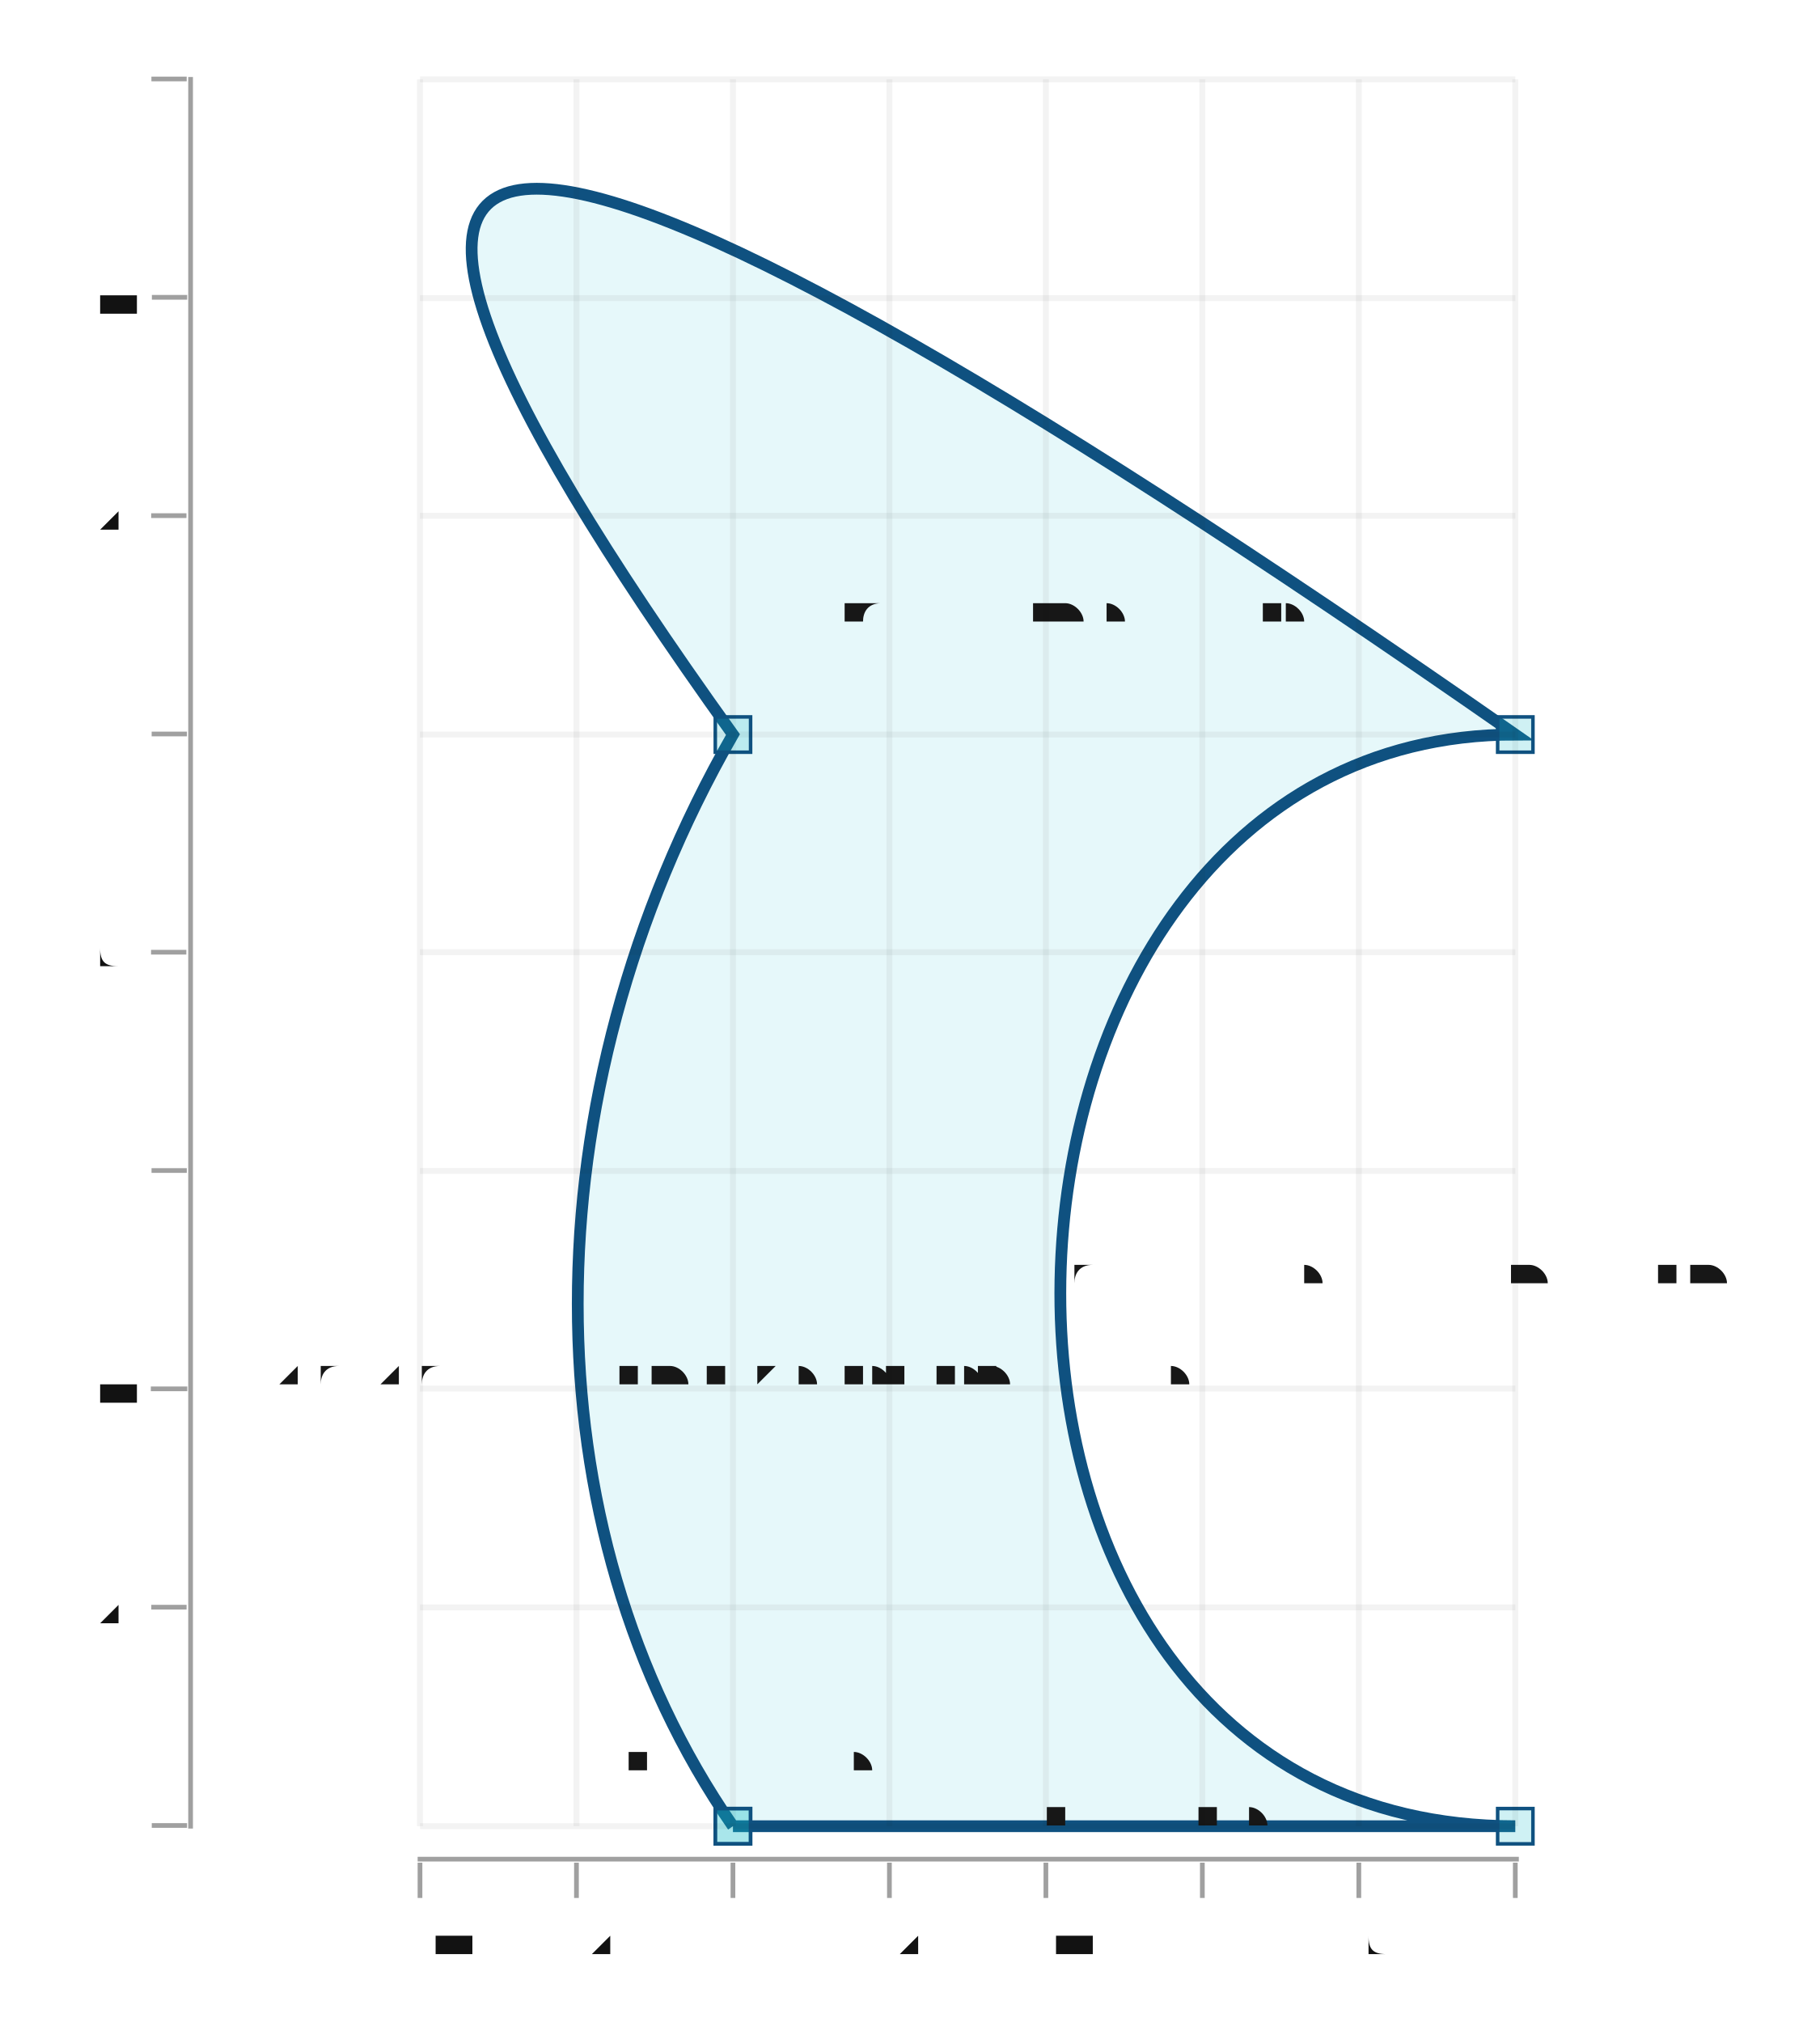
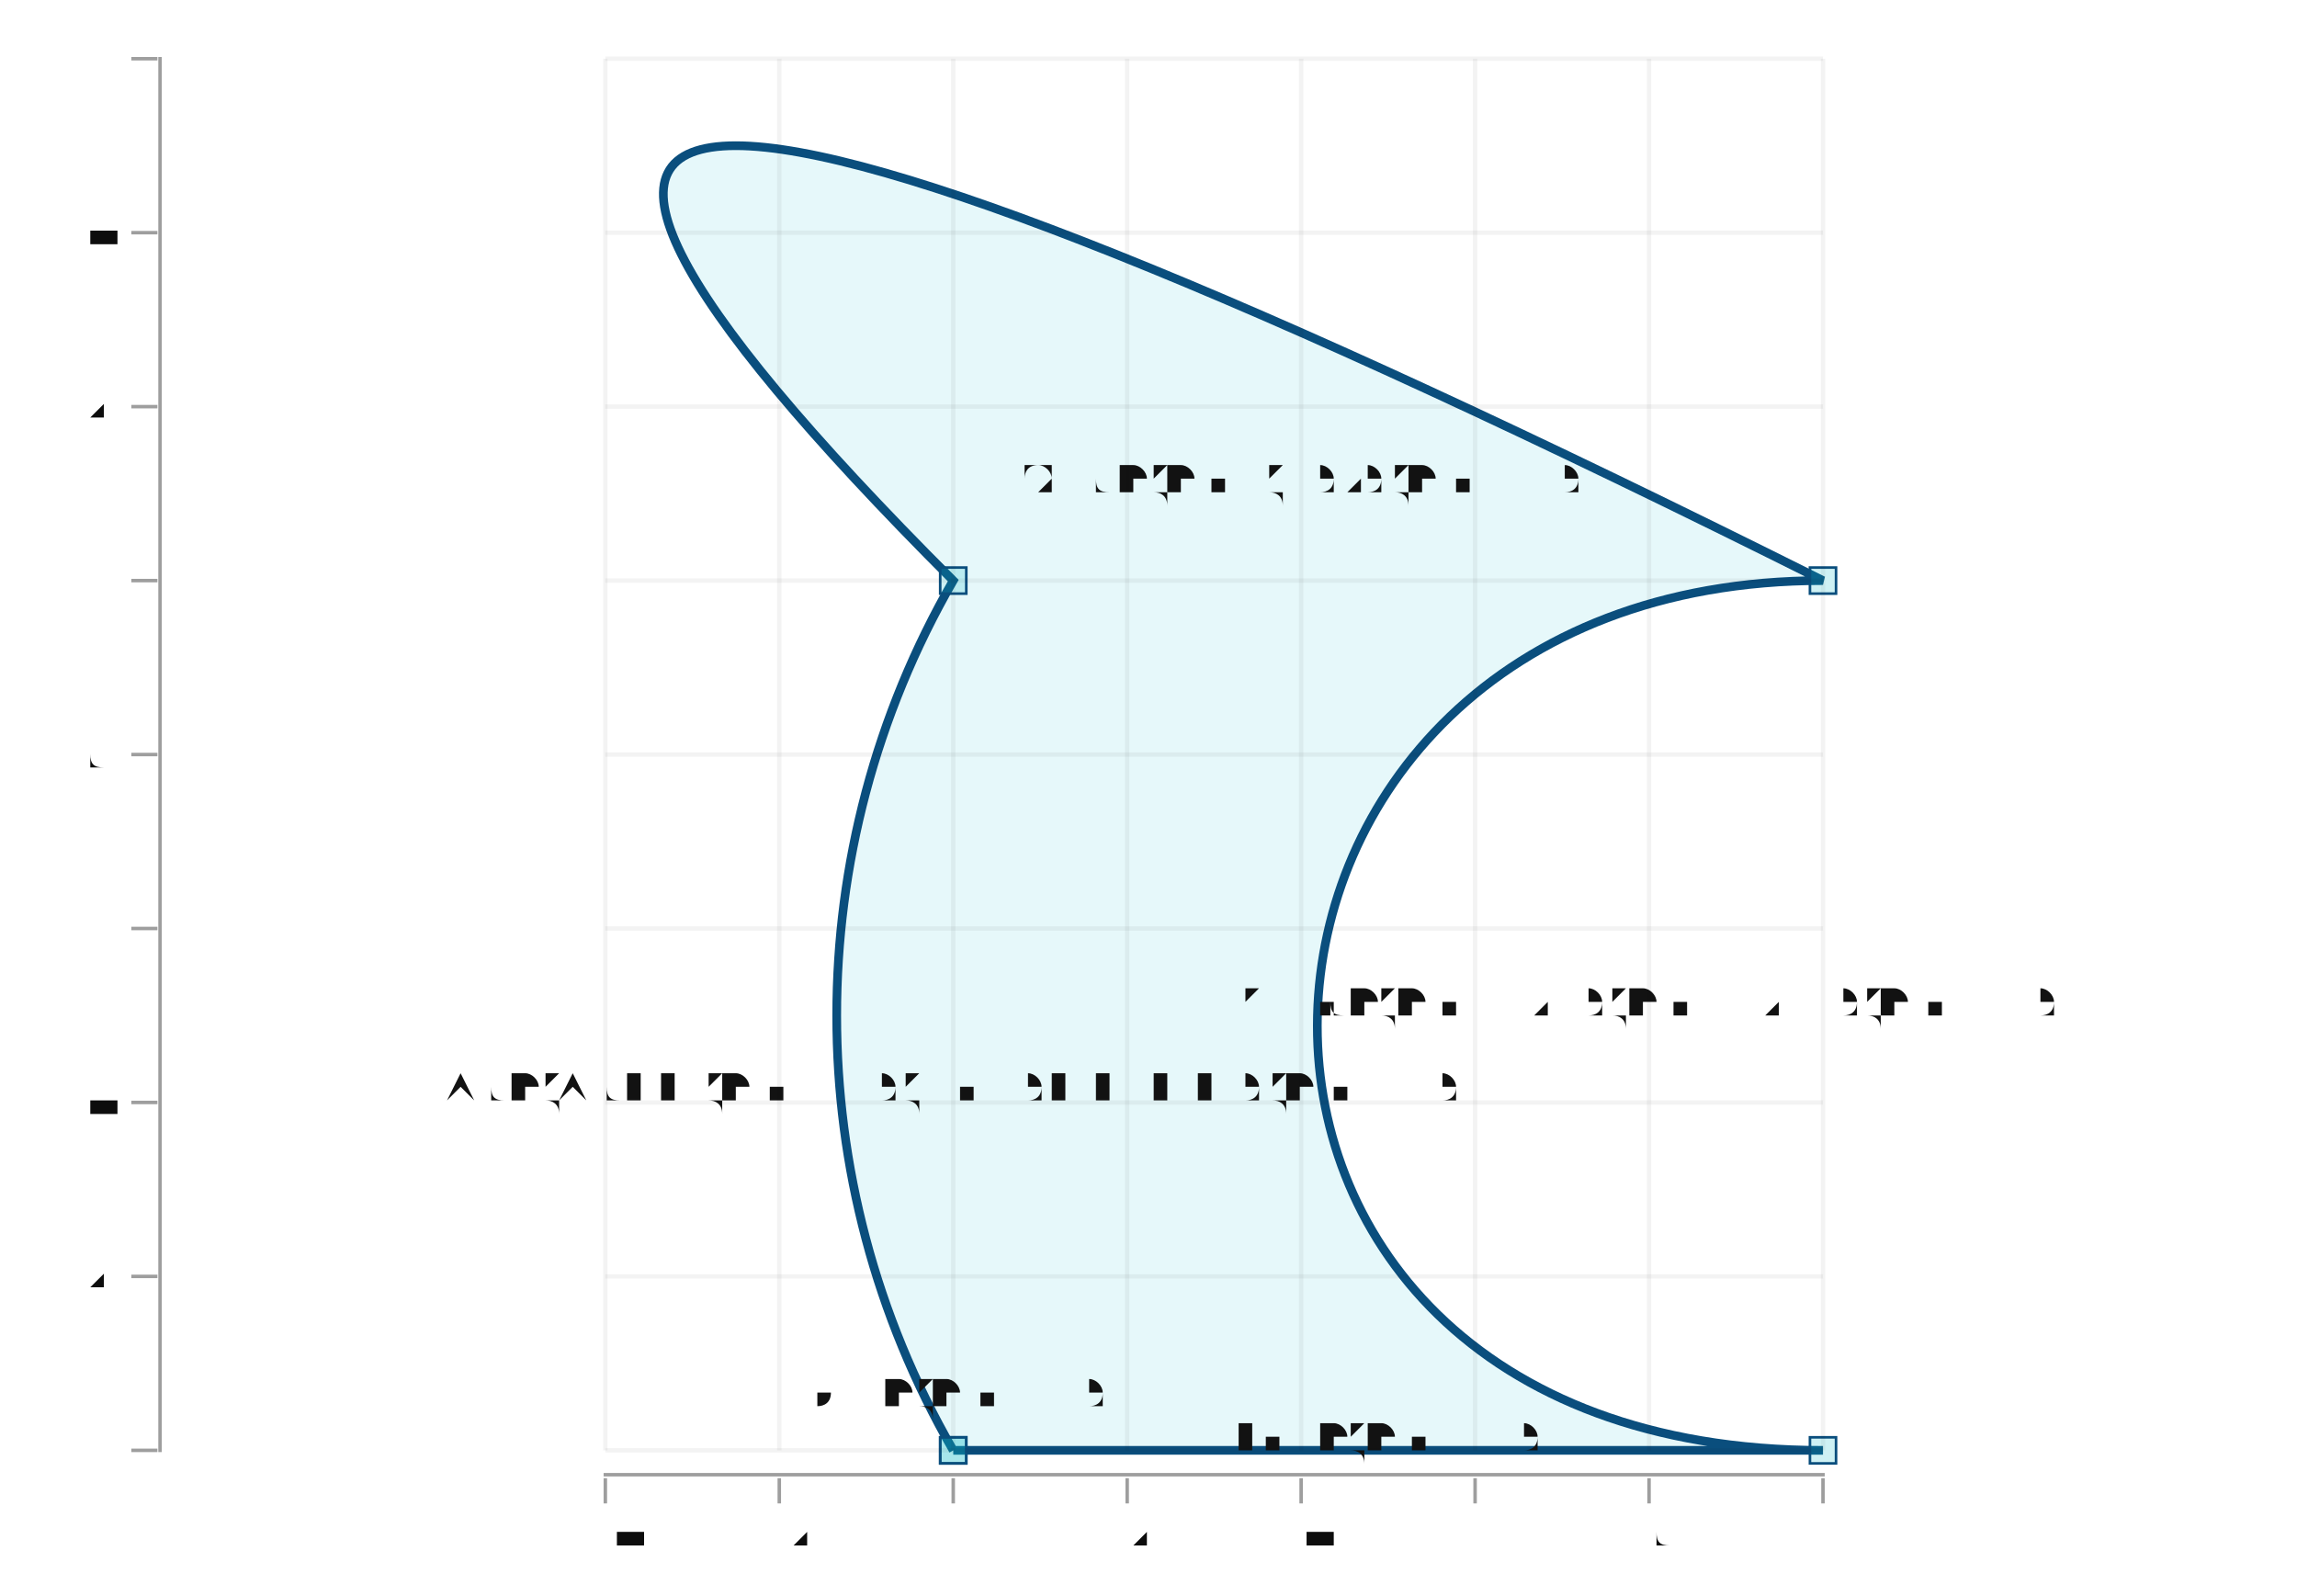
- <svg xmlns="http://www.w3.org/2000/svg" width="270" height="300" viewBox="-0.507 -1.566 1.547 1.716">
+ <svg xmlns="http://www.w3.org/2000/svg" width="432" height="300" viewBox="-1.096 -1.666 2.641 1.831">
  <style>svg {
  color-scheme: light dark;
}
{
  .canvas g, .title g, .axisbar g, .ticktext g, .tickglyph g, .ticklines g, .legendContent g text {
    fill: rgb(5%, 5%, 5%);
  }
  .ticklines g, .tickglyph g, .legendBorder g {
    stroke: rgb(5%, 5%, 5%);
  }
  .legendBorder g {
    fill: rgb(94%, 94%, 94%);
  }
}
@media (prefers-color-scheme:dark) {
  .canvas g, .title g, .axisbar g, .ticktext g, .tickglyph g, .ticklines g, .legendContent g text {
    fill: rgb(94%, 94%, 94%);
  }
  .ticklines g, .tickglyph g, .legendBorder g {
    stroke: rgb(94%, 94%, 94%);
  }
  .legendBorder g {
    fill: rgb(5%, 5%, 5%);
  }
}
{
  .pathtext g {
    fill: rgb(5%, 5%, 5%);
  }
}
@media (prefers-color-scheme:dark) {
  .pathtext g {
    fill: rgb(94%, 94%, 94%);
  }
}
</style>
  <g class="chart">
    <g class="path">
      <g stroke-width="0.01" stroke="rgb(2%, 29%, 48%)" stroke-opacity="1.0" fill="rgb(2%, 73%, 80%)" fill-opacity="0.1">
-         <path d="M 0.116,-0.015 L 0.781,-0.015 C 0.249,-0.015 0.282,-0.943 0.781,-0.943 Q -0.55,-1.871 0.116,-0.943 A 0.74 0.87 30.0 0 0 0.116,-0.015" />
+         <path d="M 0,0 L 1.0,0 C 0.2,0 0.25,-1.0 1.0,-1.0 Q -1.0,-2.0 0,-1.0 A 1.0 1 30.0 0 0 0,0" />
      </g>
      <g stroke-width="0.003" stroke="rgb(2%, 29%, 48%)" stroke-opacity="1.0" fill="rgb(2%, 73%, 80%)" fill-opacity="0.2">
-         <rect width="0.03" height="0.03" x="0.101" y="-0.03" />
-         <rect width="0.03" height="0.03" x="0.766" y="-0.03" />
-         <rect width="0.03" height="0.03" x="0.766" y="-0.958" />
-         <rect width="0.03" height="0.03" x="0.101" y="-0.958" />
-         <rect width="0.03" height="0.03" x="0.101" y="-0.03" />
+         <rect width="0.03" height="0.03" x="-0.015" y="-0.015" />
+         <rect width="0.03" height="0.03" x="0.985" y="-0.015" />
+         <rect width="0.03" height="0.03" x="0.985" y="-1.015" />
+         <rect width="0.03" height="0.03" x="-0.015" y="-1.015" />
+         <rect width="0.03" height="0.03" x="-0.015" y="-0.015" />
      </g>
    </g>
    <g class="pathtext">
-       <g stroke-width="0.0" stroke="none" fill="rgb(5%, 5%, 5%)" fill-opacity="1.0" font-size="0.033" text-anchor="middle">
-         <text x="0.116" y="-0.062">StartP (Point 0 0)</text>
-         <text x="0.449" y="-0.015">LineP (Point 1 0)</text>
-         <text x="0.648" y="-0.479">CubicP (Point 0.2 0) (Point 0.25 1) (Point 1 1)</text>
-         <text x="0.382" y="-1.036">QuadP (Point (-1) 2) (Point 0 1)</text>
-         <text x="0.116" y="-0.387">ArcP (ArcInfo (Point 1 1) (-pi / 6) False False) (Point 0 0)</text>
+       <g stroke-width="0.0" stroke="none" fill="rgb(5%, 5%, 5%)" fill-opacity="1.0" font-size="0.05" text-anchor="middle">
+         <text x="0" y="-0.05">StartP (Point 0 0)</text>
+         <text x="0.5" y="0">LineP (Point 1 0)</text>
+         <text x="0.8" y="-0.5">CubicP (Point 0.2 0) (Point 0.25 1) (Point 1 1)</text>
+         <text x="0.4" y="-1.1">QuadP (Point (-1) 2) (Point 0 1)</text>
+         <text x="0" y="-0.4">ArcP (ArcInfo (Point 1 1) (-pi / 6) False False) (Point 0 0)</text>
      </g>
    </g>
  </g>
  <g class="hud">
    <g class="frame">
      <g stroke-width="0" stroke="rgb(0%, 0%, 0%)" stroke-opacity="0" fill="rgb(100%, 100%, 100%)" fill-opacity="0.02">
-         <rect width="1.333" height="1.501" x="-0.333" y="-1.5" />
+         <rect width="2.405" height="1.617" x="-0.9" y="-1.6" />
      </g>
    </g>
    <g class="axis">
      <g class="ticks">
        <g class="tickglyph">
          <g stroke-width="0.004" stroke="rgb(5%, 5%, 5%)" stroke-opacity="0.4" fill="rgb(5%, 5%, 5%)" fill-opacity="0.4">
-             <g transform="rotate(-90.0, -0.3633, -0.0153)">
-               <polyline points="-0.363,-0 -0.363,-0.03" />
-             </g>
-             <g transform="rotate(-90.0, -0.3633, -0.2009)">
-               <polyline points="-0.363,-0.186 -0.363,-0.216" />
-             </g>
-             <g transform="rotate(-90.0, -0.3633, -0.3865)">
-               <polyline points="-0.363,-0.371 -0.363,-0.402" />
-             </g>
-             <g transform="rotate(-90.0, -0.3633, -0.5721)">
-               <polyline points="-0.363,-0.557 -0.363,-0.587" />
-             </g>
-             <g transform="rotate(-90.0, -0.3633, -0.7577)">
-               <polyline points="-0.363,-0.743 -0.363,-0.773" />
-             </g>
-             <g transform="rotate(-90.0, -0.3633, -0.9432)">
-               <polyline points="-0.363,-0.928 -0.363,-0.958" />
-             </g>
-             <g transform="rotate(-90.0, -0.3633, -1.1288)">
-               <polyline points="-0.363,-1.114 -0.363,-1.144" />
-             </g>
-             <g transform="rotate(-90.0, -0.3633, -1.3144)">
-               <polyline points="-0.363,-1.299 -0.363,-1.329" />
-             </g>
-             <g transform="rotate(-90.0, -0.3633, -1.5)">
-               <polyline points="-0.363,-1.485 -0.363,-1.515" />
-             </g>
+             <polyline points="-0.945,0 -0.915,0" />
+             <polyline points="-0.945,-0.2 -0.915,-0.2" />
+             <polyline points="-0.945,-0.4 -0.915,-0.4" />
+             <polyline points="-0.945,-0.6 -0.915,-0.6" />
+             <polyline points="-0.945,-0.8 -0.915,-0.8" />
+             <polyline points="-0.945,-1.0 -0.915,-1.0" />
+             <polyline points="-0.945,-1.2 -0.915,-1.2" />
+             <polyline points="-0.945,-1.4 -0.915,-1.4" />
+             <polyline points="-0.945,-1.6 -0.915,-1.6" />
          </g>
        </g>
        <g class="ticktext">
          <g stroke-width="0.0" stroke="none" fill="rgb(5%, 5%, 5%)" fill-opacity="1.0" font-size="0.05" text-anchor="end">
-             <text x="-0.399" y="-0.002">0.0</text>
-             <text x="-0.399" y="-0.187">0.2</text>
-             <text x="-0.399" y="-0.373">0.4</text>
-             <text x="-0.399" y="-0.558">0.6</text>
-             <text x="-0.399" y="-0.744">0.8</text>
-             <text x="-0.399" y="-0.929">1.0</text>
-             <text x="-0.399" y="-1.115">1.2</text>
-             <text x="-0.399" y="-1.301">1.4</text>
-             <text x="-0.399" y="-1.486">1.6</text>
+             <text x="-0.966" y="0.014">0.0</text>
+             <text x="-0.966" y="-0.186">0.2</text>
+             <text x="-0.966" y="-0.386">0.4</text>
+             <text x="-0.966" y="-0.586">0.6</text>
+             <text x="-0.966" y="-0.786">0.8</text>
+             <text x="-0.966" y="-0.986">1.0</text>
+             <text x="-0.966" y="-1.186">1.2</text>
+             <text x="-0.966" y="-1.386">1.4</text>
+             <text x="-0.966" y="-1.586">1.6</text>
          </g>
        </g>
        <g class="ticklines">
          <g stroke-width="0.005" stroke="rgb(5%, 5%, 5%)" stroke-opacity="0.05" fill="none">
-             <polyline points="-0.15,-0.015 0.781,-0.015" />
-             <polyline points="-0.15,-0.201 0.781,-0.201" />
-             <polyline points="-0.15,-0.387 0.781,-0.387" />
-             <polyline points="-0.15,-0.572 0.781,-0.572" />
-             <polyline points="-0.15,-0.758 0.781,-0.758" />
-             <polyline points="-0.15,-0.943 0.781,-0.943" />
-             <polyline points="-0.15,-1.129 0.781,-1.129" />
-             <polyline points="-0.15,-1.314 0.781,-1.314" />
-             <polyline points="-0.15,-1.5 0.781,-1.5" />
+             <polyline points="-0.4,0 1.0,0" />
+             <polyline points="-0.4,-0.2 1.0,-0.2" />
+             <polyline points="-0.4,-0.4 1.0,-0.4" />
+             <polyline points="-0.4,-0.6 1.0,-0.6" />
+             <polyline points="-0.4,-0.8 1.0,-0.8" />
+             <polyline points="-0.4,-1.0 1.0,-1.0" />
+             <polyline points="-0.4,-1.2 1.0,-1.2" />
+             <polyline points="-0.4,-1.4 1.0,-1.4" />
+             <polyline points="-0.4,-1.6 1.0,-1.6" />
          </g>
        </g>
      </g>
      <g class="axisbar">
        <g stroke-width="0" stroke="rgb(0%, 0%, 0%)" stroke-opacity="0" fill="rgb(5%, 5%, 5%)" fill-opacity="0.4">
-           <rect width="0.004" height="1.489" x="-0.347" y="-1.502" />
+           <rect width="0.004" height="1.604" x="-0.914" y="-1.602" />
        </g>
      </g>
    </g>
    <g class="axis">
      <g class="ticks">
        <g class="tickglyph">
          <g stroke-width="0.004" stroke="rgb(5%, 5%, 5%)" stroke-opacity="0.4" fill="rgb(5%, 5%, 5%)" fill-opacity="0.4">
-             <polyline points="-0.15,0.046 -0.15,0.016" />
-             <polyline points="-0.017,0.046 -0.017,0.016" />
-             <polyline points="0.116,0.046 0.116,0.016" />
-             <polyline points="0.249,0.046 0.249,0.016" />
-             <polyline points="0.382,0.046 0.382,0.016" />
-             <polyline points="0.515,0.046 0.515,0.016" />
-             <polyline points="0.648,0.046 0.648,0.016" />
-             <polyline points="0.781,0.046 0.781,0.016" />
+             <polyline points="-0.4,0.061 -0.4,0.032" />
+             <polyline points="-0.2,0.061 -0.2,0.032" />
+             <polyline points="0,0.061 0,0.032" />
+             <polyline points="0.2,0.061 0.2,0.032" />
+             <polyline points="0.4,0.061 0.4,0.032" />
+             <polyline points="0.6,0.061 0.6,0.032" />
+             <polyline points="0.8,0.061 0.8,0.032" />
+             <polyline points="1.0,0.061 1.0,0.032" />
          </g>
        </g>
        <g class="ticktext">
          <g stroke-width="0.0" stroke="none" fill="rgb(5%, 5%, 5%)" fill-opacity="1.0" font-size="0.05" text-anchor="middle">
-             <text x="-0.15" y="0.095">-0.4</text>
-             <text x="-0.017" y="0.095">-0.2</text>
-             <text x="0.116" y="0.095"> 0.0</text>
-             <text x="0.249" y="0.095"> 0.2</text>
-             <text x="0.382" y="0.095"> 0.4</text>
-             <text x="0.515" y="0.095"> 0.6</text>
-             <text x="0.648" y="0.095"> 0.8</text>
-             <text x="0.781" y="0.095"> 1.0</text>
+             <text x="-0.4" y="0.11">-0.4</text>
+             <text x="-0.2" y="0.11">-0.2</text>
+             <text x="0" y="0.11"> 0.0</text>
+             <text x="0.2" y="0.11"> 0.2</text>
+             <text x="0.4" y="0.11"> 0.4</text>
+             <text x="0.6" y="0.11"> 0.6</text>
+             <text x="0.8" y="0.11"> 0.8</text>
+             <text x="1.0" y="0.11"> 1.0</text>
          </g>
        </g>
        <g class="ticklines">
          <g stroke-width="0.005" stroke="rgb(5%, 5%, 5%)" stroke-opacity="0.05" fill="none">
-             <polyline points="-0.15,-0.015 -0.15,-1.5" />
-             <polyline points="-0.017,-0.015 -0.017,-1.5" />
-             <polyline points="0.116,-0.015 0.116,-1.5" />
-             <polyline points="0.249,-0.015 0.249,-1.5" />
-             <polyline points="0.382,-0.015 0.382,-1.5" />
-             <polyline points="0.515,-0.015 0.515,-1.5" />
-             <polyline points="0.648,-0.015 0.648,-1.5" />
-             <polyline points="0.781,-0.015 0.781,-1.5" />
+             <polyline points="-0.4,0 -0.4,-1.6" />
+             <polyline points="-0.2,0 -0.2,-1.6" />
+             <polyline points="0,0 0,-1.6" />
+             <polyline points="0.2,0 0.2,-1.6" />
+             <polyline points="0.4,0 0.4,-1.6" />
+             <polyline points="0.6,0 0.6,-1.6" />
+             <polyline points="0.8,0 0.8,-1.6" />
+             <polyline points="1.0,0 1.0,-1.6" />
          </g>
        </g>
      </g>
      <g class="axisbar">
        <g stroke-width="0" stroke="rgb(0%, 0%, 0%)" stroke-opacity="0" fill="rgb(5%, 5%, 5%)" fill-opacity="0.4">
-           <rect width="0.936" height="0.004" x="-0.152" y="0.011" />
+           <rect width="1.404" height="0.004" x="-0.402" y="0.026" />
        </g>
      </g>
    </g>
    <g class="frame">
-       <g stroke-width="0" stroke="rgb(0%, 0%, 0%)" stroke-opacity="0" fill="rgb(100%, 100%, 100%)" fill-opacity="0.02">
-         <rect width="1.547" height="1.716" x="-0.507" y="-1.566" />
+       <g stroke-width="0" stroke="rgb(0%, 0%, 0%)" stroke-opacity="0" fill="rgb(0%, 0%, 0%)" fill-opacity="0">
+         <rect width="2.641" height="1.831" x="-1.096" y="-1.666" />
      </g>
    </g>
  </g>
</svg>
